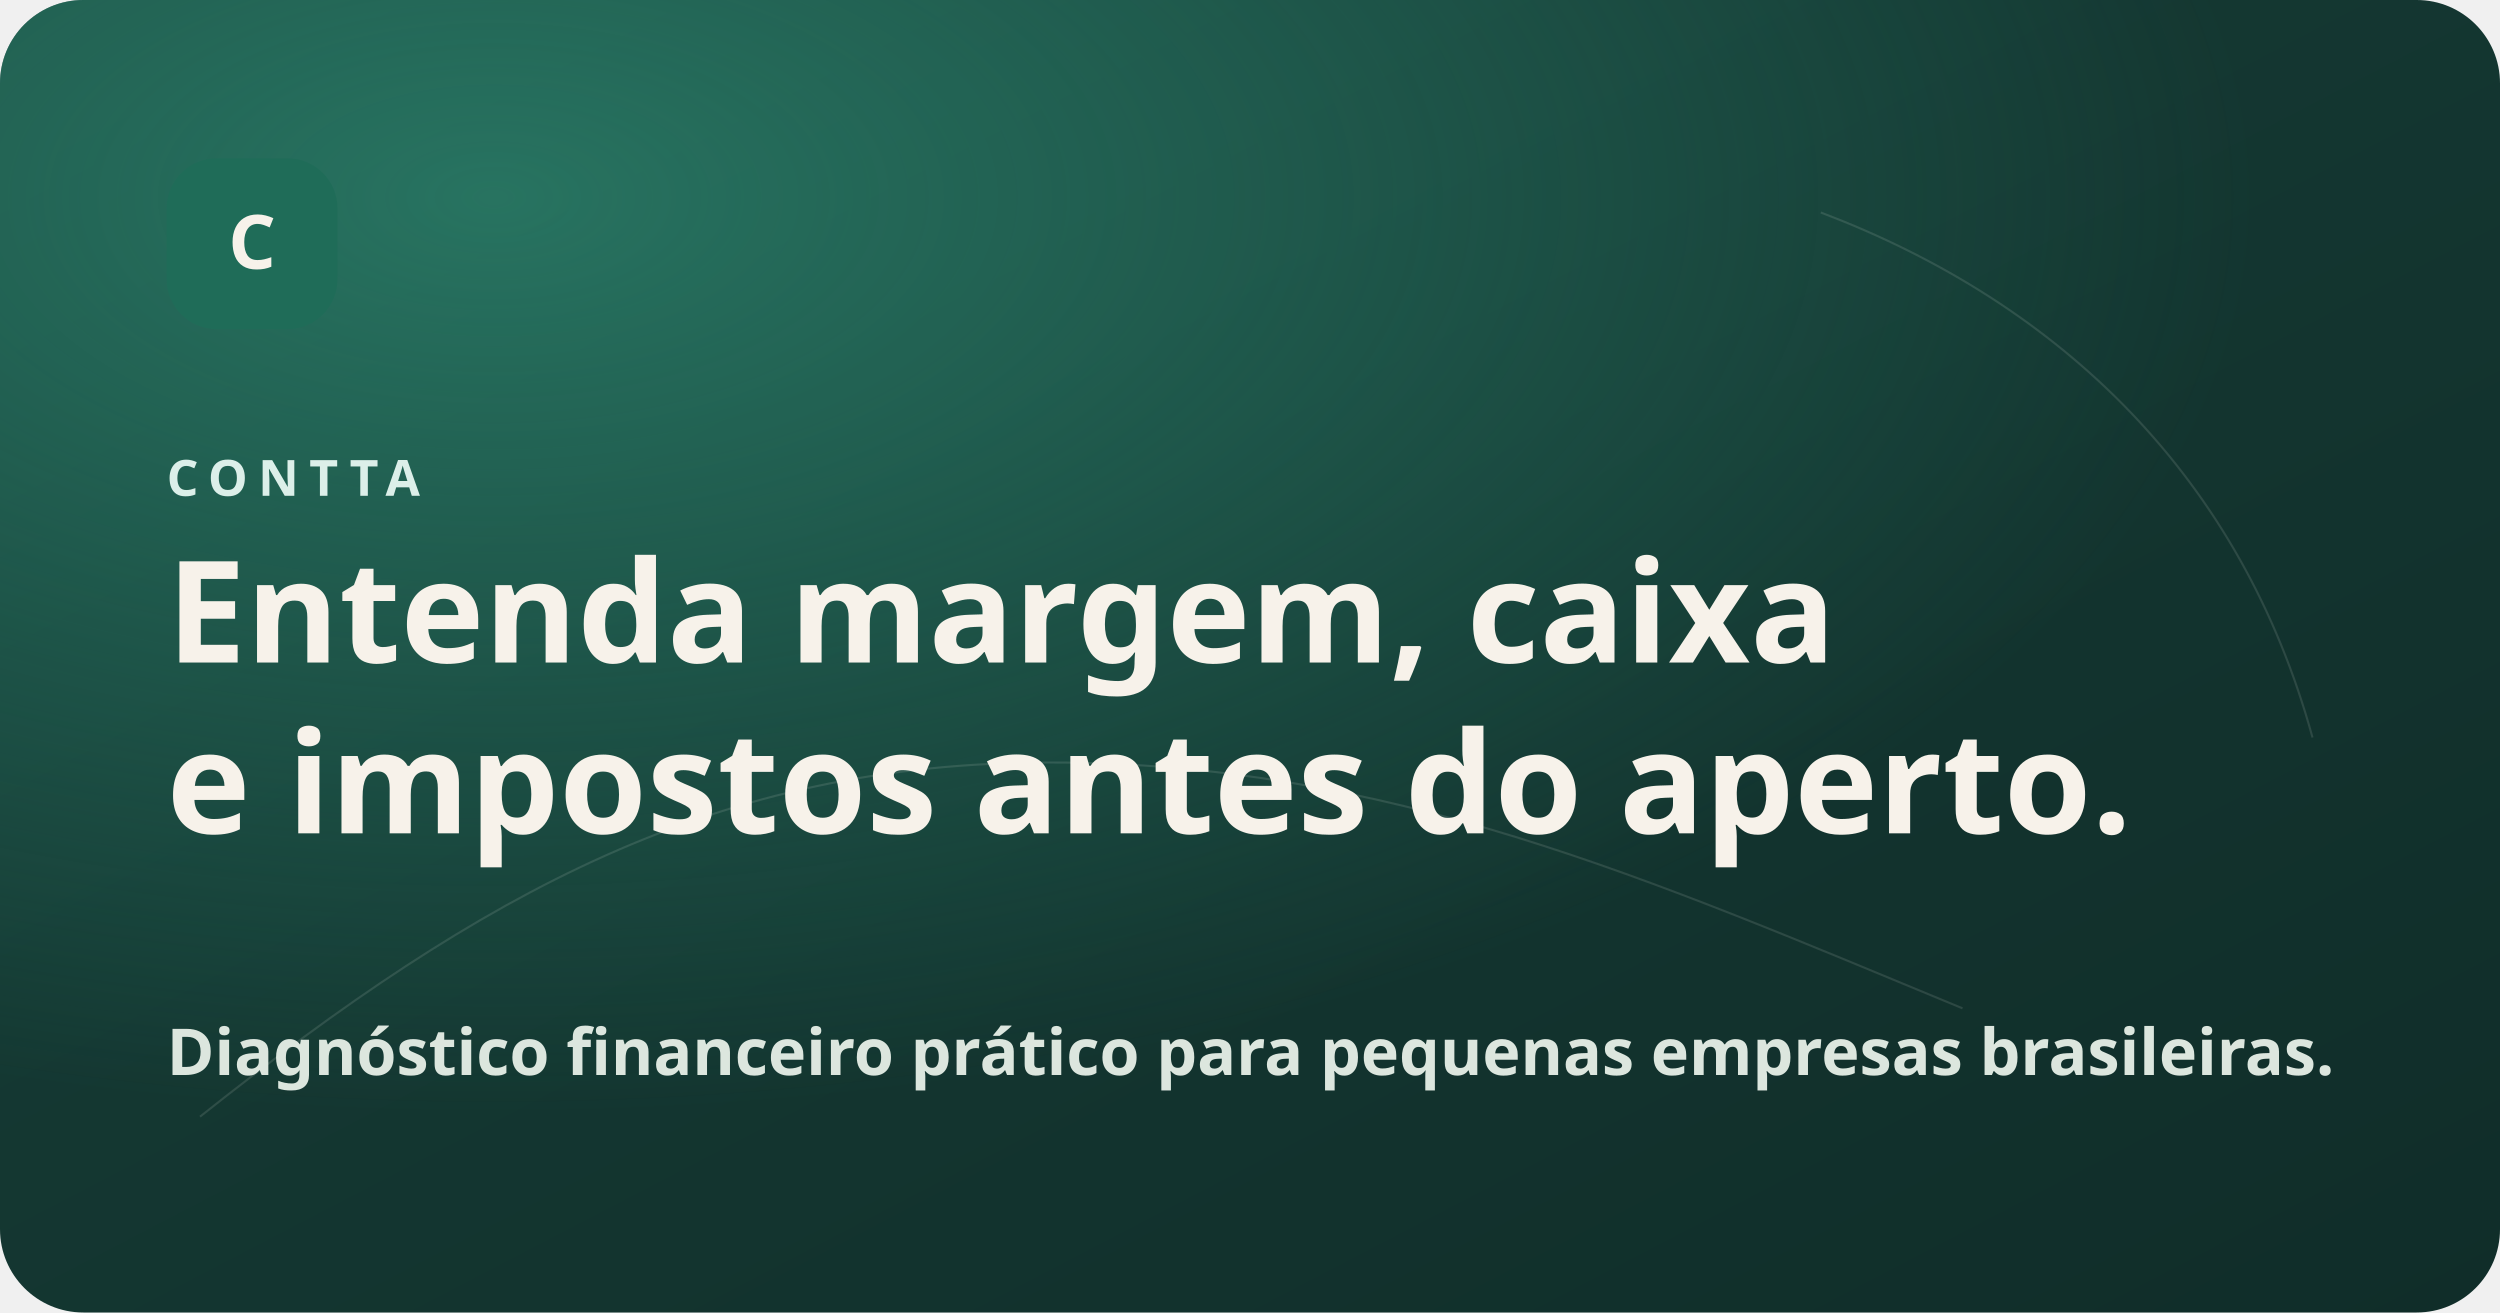
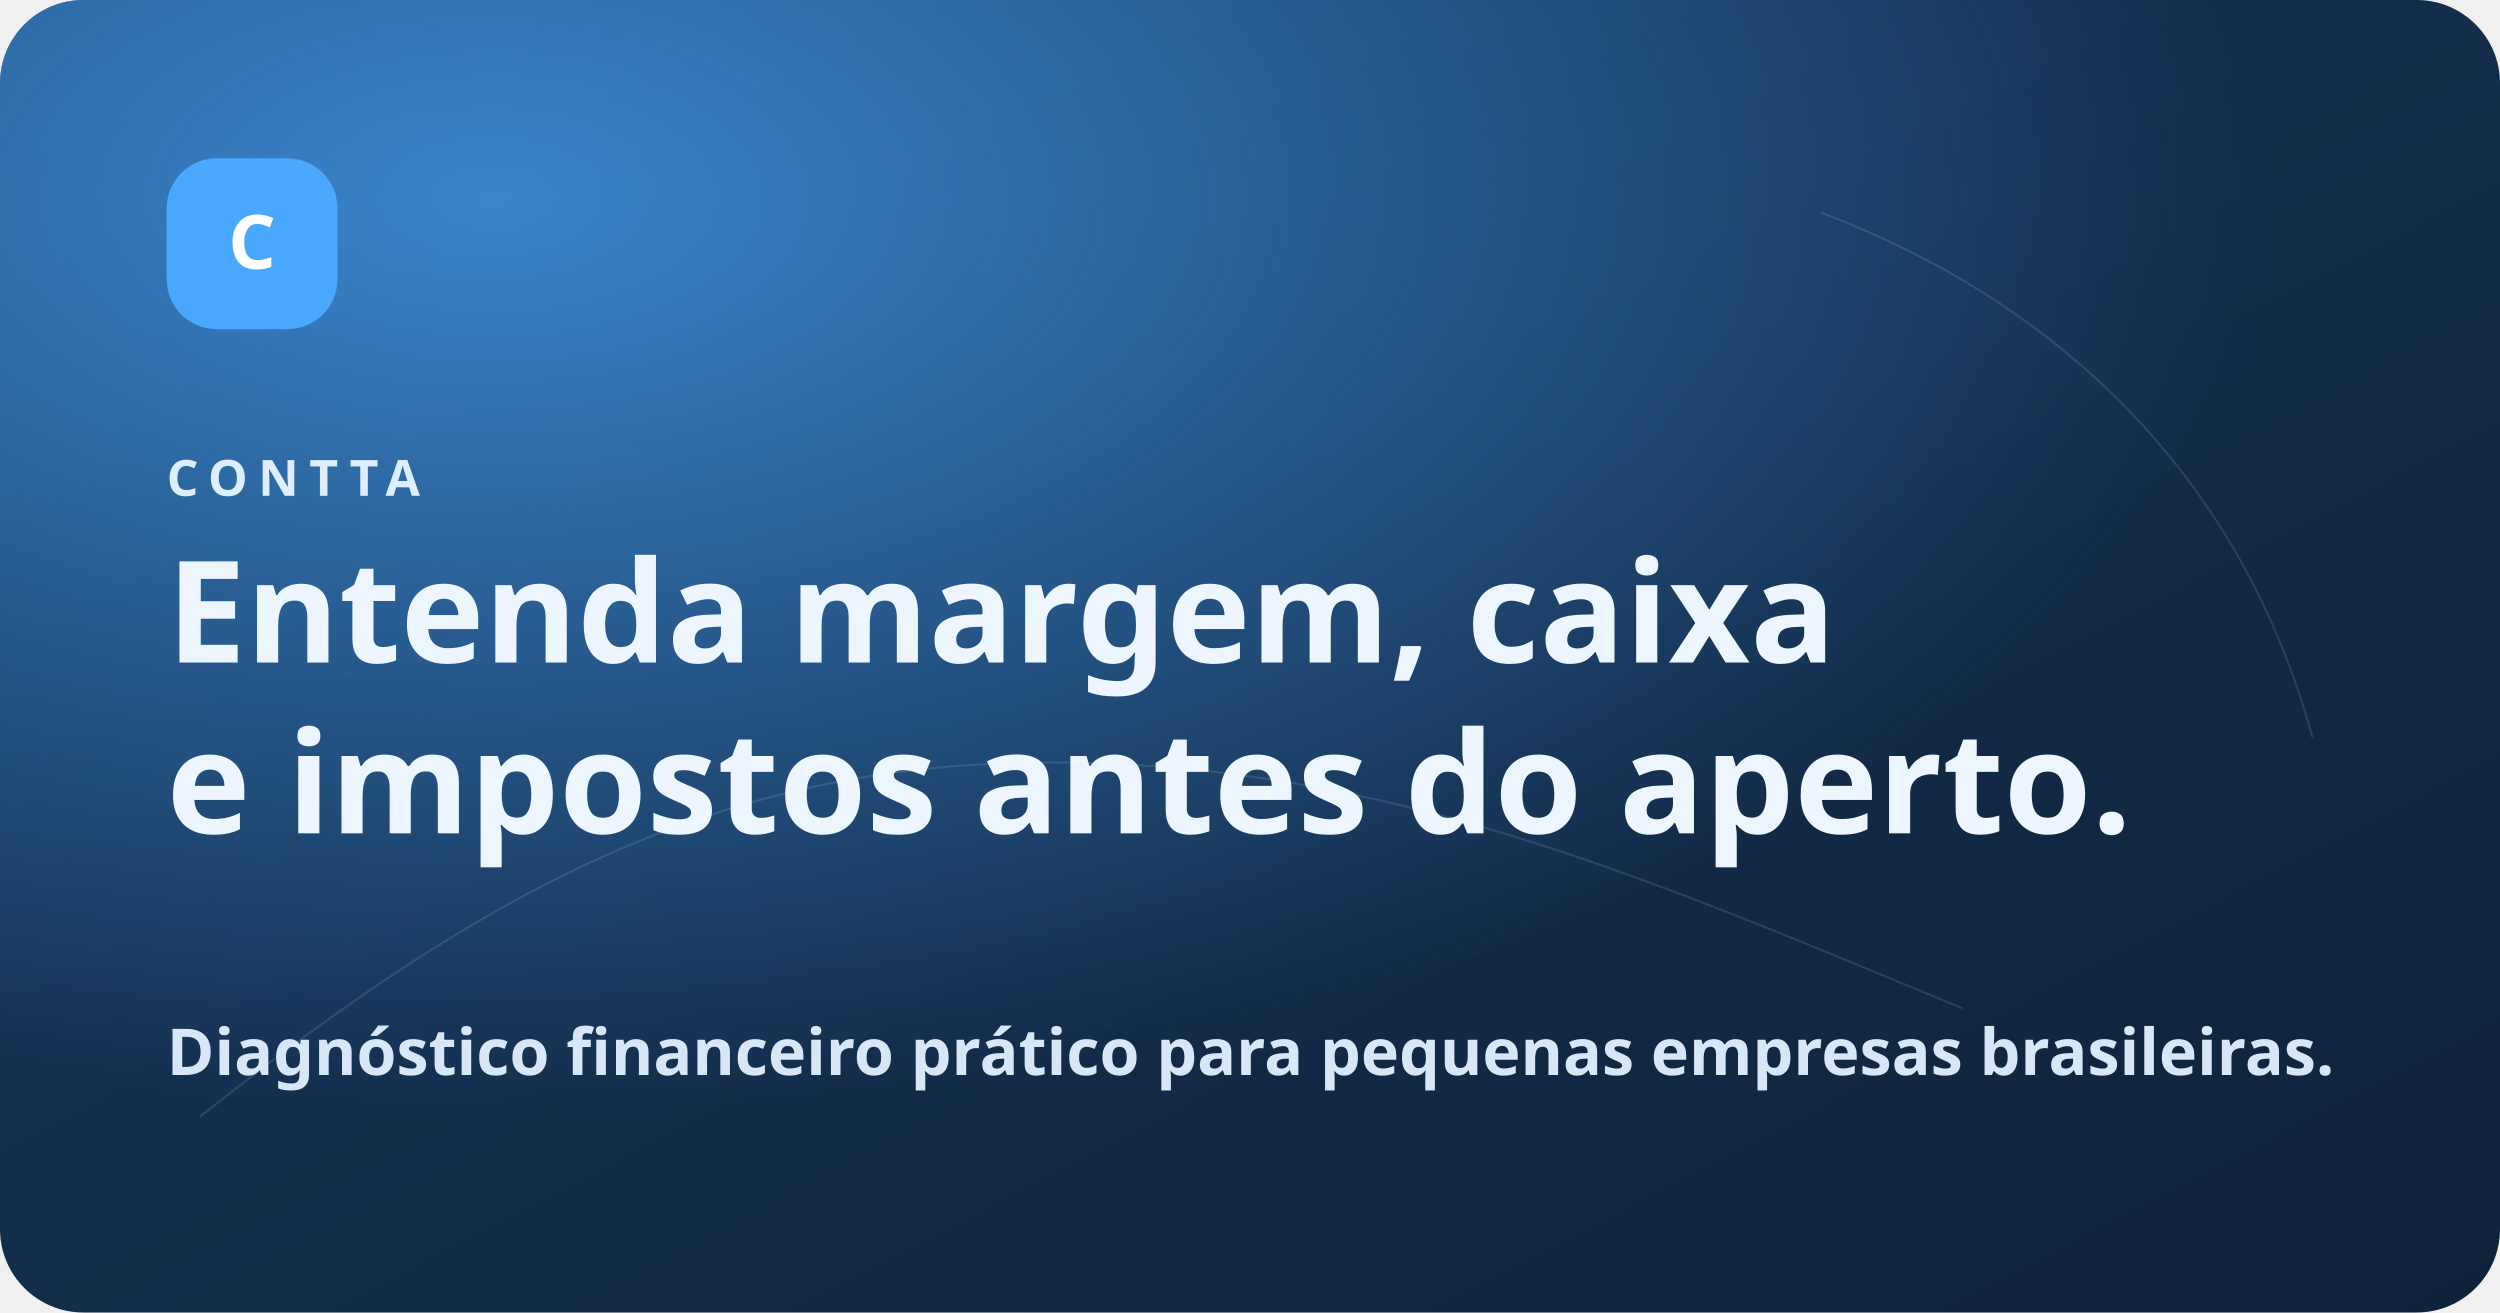
<svg xmlns="http://www.w3.org/2000/svg" width="1200" height="630" viewBox="0 0 1200 630" role="img" aria-labelledby="title desc">
  <defs>
    <linearGradient id="bg" x1="0%" y1="0%" x2="100%" y2="100%">
-       <stop offset="0%" stop-color="#173f38" />
-       <stop offset="100%" stop-color="#102d29" />
+       <stop offset="0%" stop-color="#17385d" />
+       <stop offset="100%" stop-color="#0f223a" />
    </linearGradient>
    <radialGradient id="glow" cx="20%" cy="15%" r="70%">
-       <stop offset="0%" stop-color="#2f8b73" stop-opacity="0.7" />
-       <stop offset="100%" stop-color="#2f8b73" stop-opacity="0" />
+       <stop offset="0%" stop-color="#4aa8ff" stop-opacity="0.7" />
+       <stop offset="100%" stop-color="#4aa8ff" stop-opacity="0" />
    </radialGradient>
  </defs>
  <rect width="1200" height="630" fill="url(#bg)" rx="40" />
  <rect width="1200" height="630" fill="url(#glow)" rx="40" />
-   <g fill="none" stroke="#f7f2ea" stroke-opacity="0.12">
+   <g fill="none" stroke="#edf5ff" stroke-opacity="0.12">
    <path d="M874 102c116 44 202 128 236 252" />
    <path d="M96 536c136-108 248-170 408-170 162 0 288 56 438 118" />
  </g>
-   <rect x="80" y="76" width="82" height="82" rx="24" fill="#1f6c58" />
-   <text x="121" y="129" fill="#f7f2ea" font-family="Sora, sans-serif" font-size="36" font-weight="700" text-anchor="middle">C</text>
-   <text x="80" y="238" fill="#dcefe9" font-family="Manrope, sans-serif" font-size="24" font-weight="700" letter-spacing="5">CONTTA</text>
-   <text x="80" y="318" fill="#f7f2ea" font-family="Sora, sans-serif" font-size="68" font-weight="700">
+   <rect x="80" y="76" width="82" height="82" rx="24" fill="#4aa8ff" />
+   <text x="121" y="129" fill="#ffffff" font-family="Sora, sans-serif" font-size="36" font-weight="700" text-anchor="middle">C</text>
+   <text x="80" y="238" fill="#dceeff" font-family="Manrope, sans-serif" font-size="24" font-weight="700" letter-spacing="5">CONTTA</text>
+   <text x="80" y="318" fill="#edf5ff" font-family="Sora, sans-serif" font-size="68" font-weight="700">
    <tspan x="80" dy="0">Entenda margem, caixa</tspan>
    <tspan x="80" dy="82">e impostos antes do aperto.</tspan>
  </text>
-   <text x="80" y="516" fill="#dce6de" font-family="Manrope, sans-serif" font-size="31" font-weight="600">
+   <text x="80" y="516" fill="#d8e7f7" font-family="Manrope, sans-serif" font-size="31" font-weight="600">
    Diagnóstico financeiro prático para pequenas empresas brasileiras.
  </text>
</svg>
